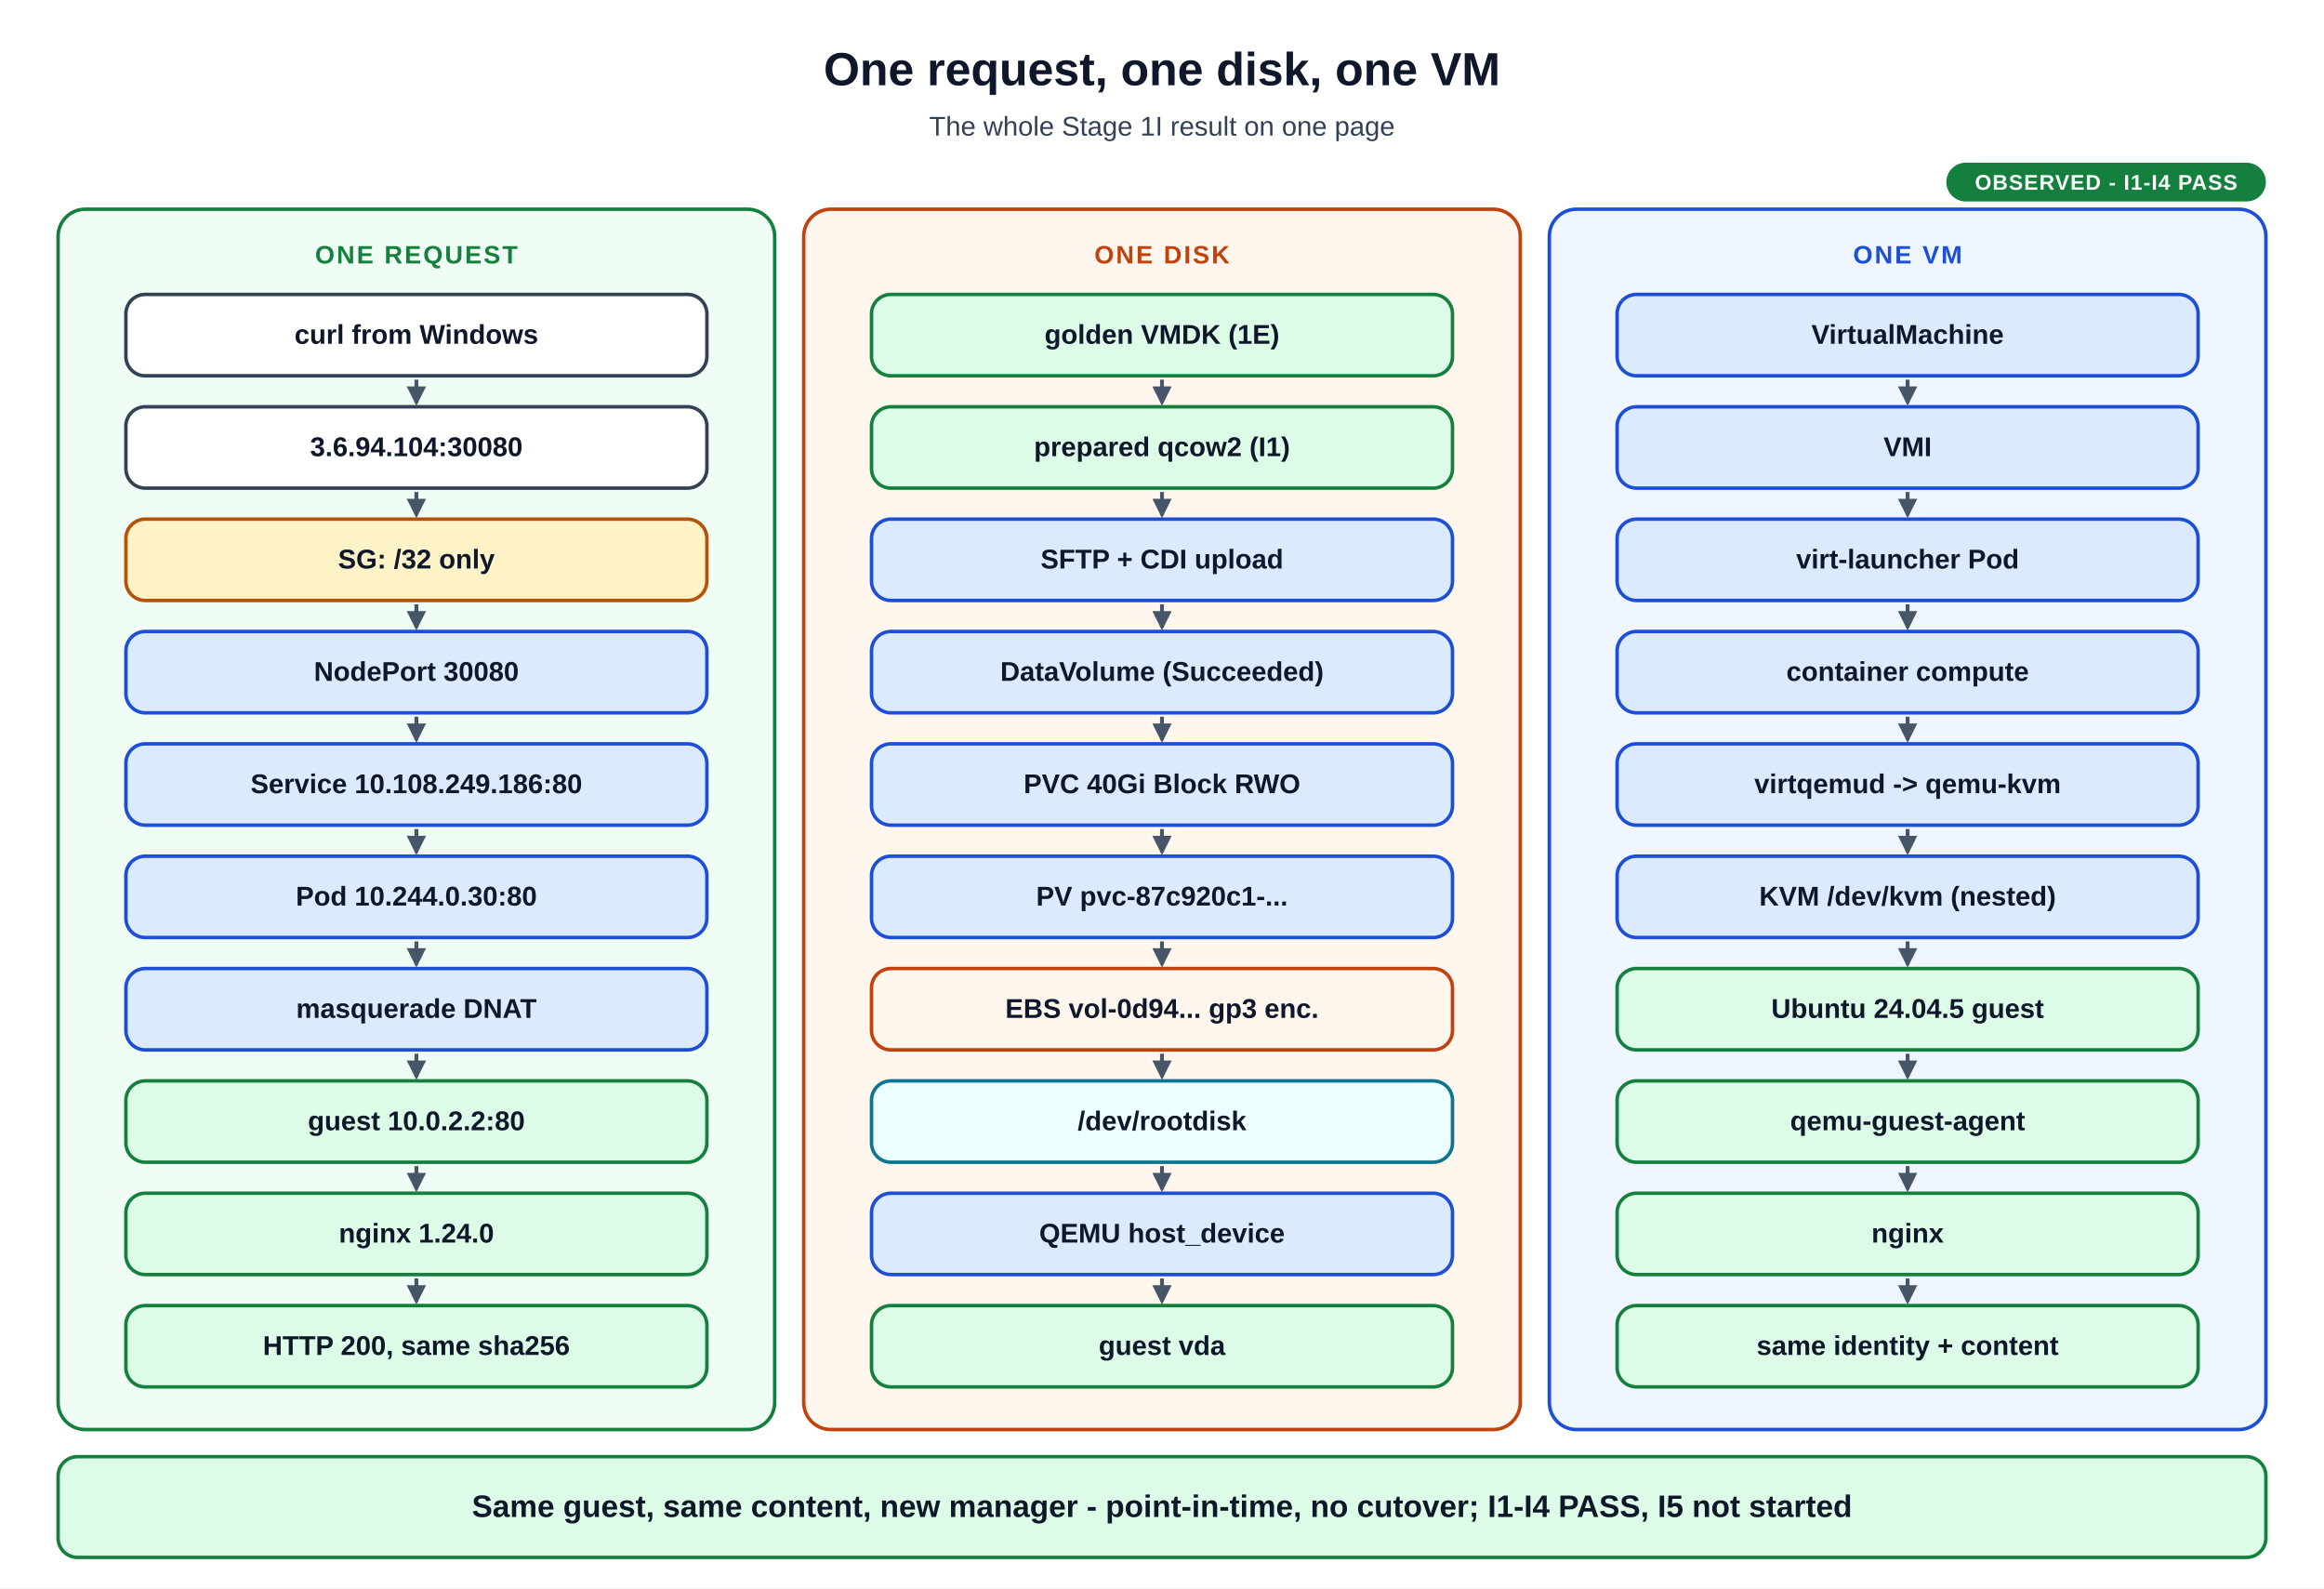
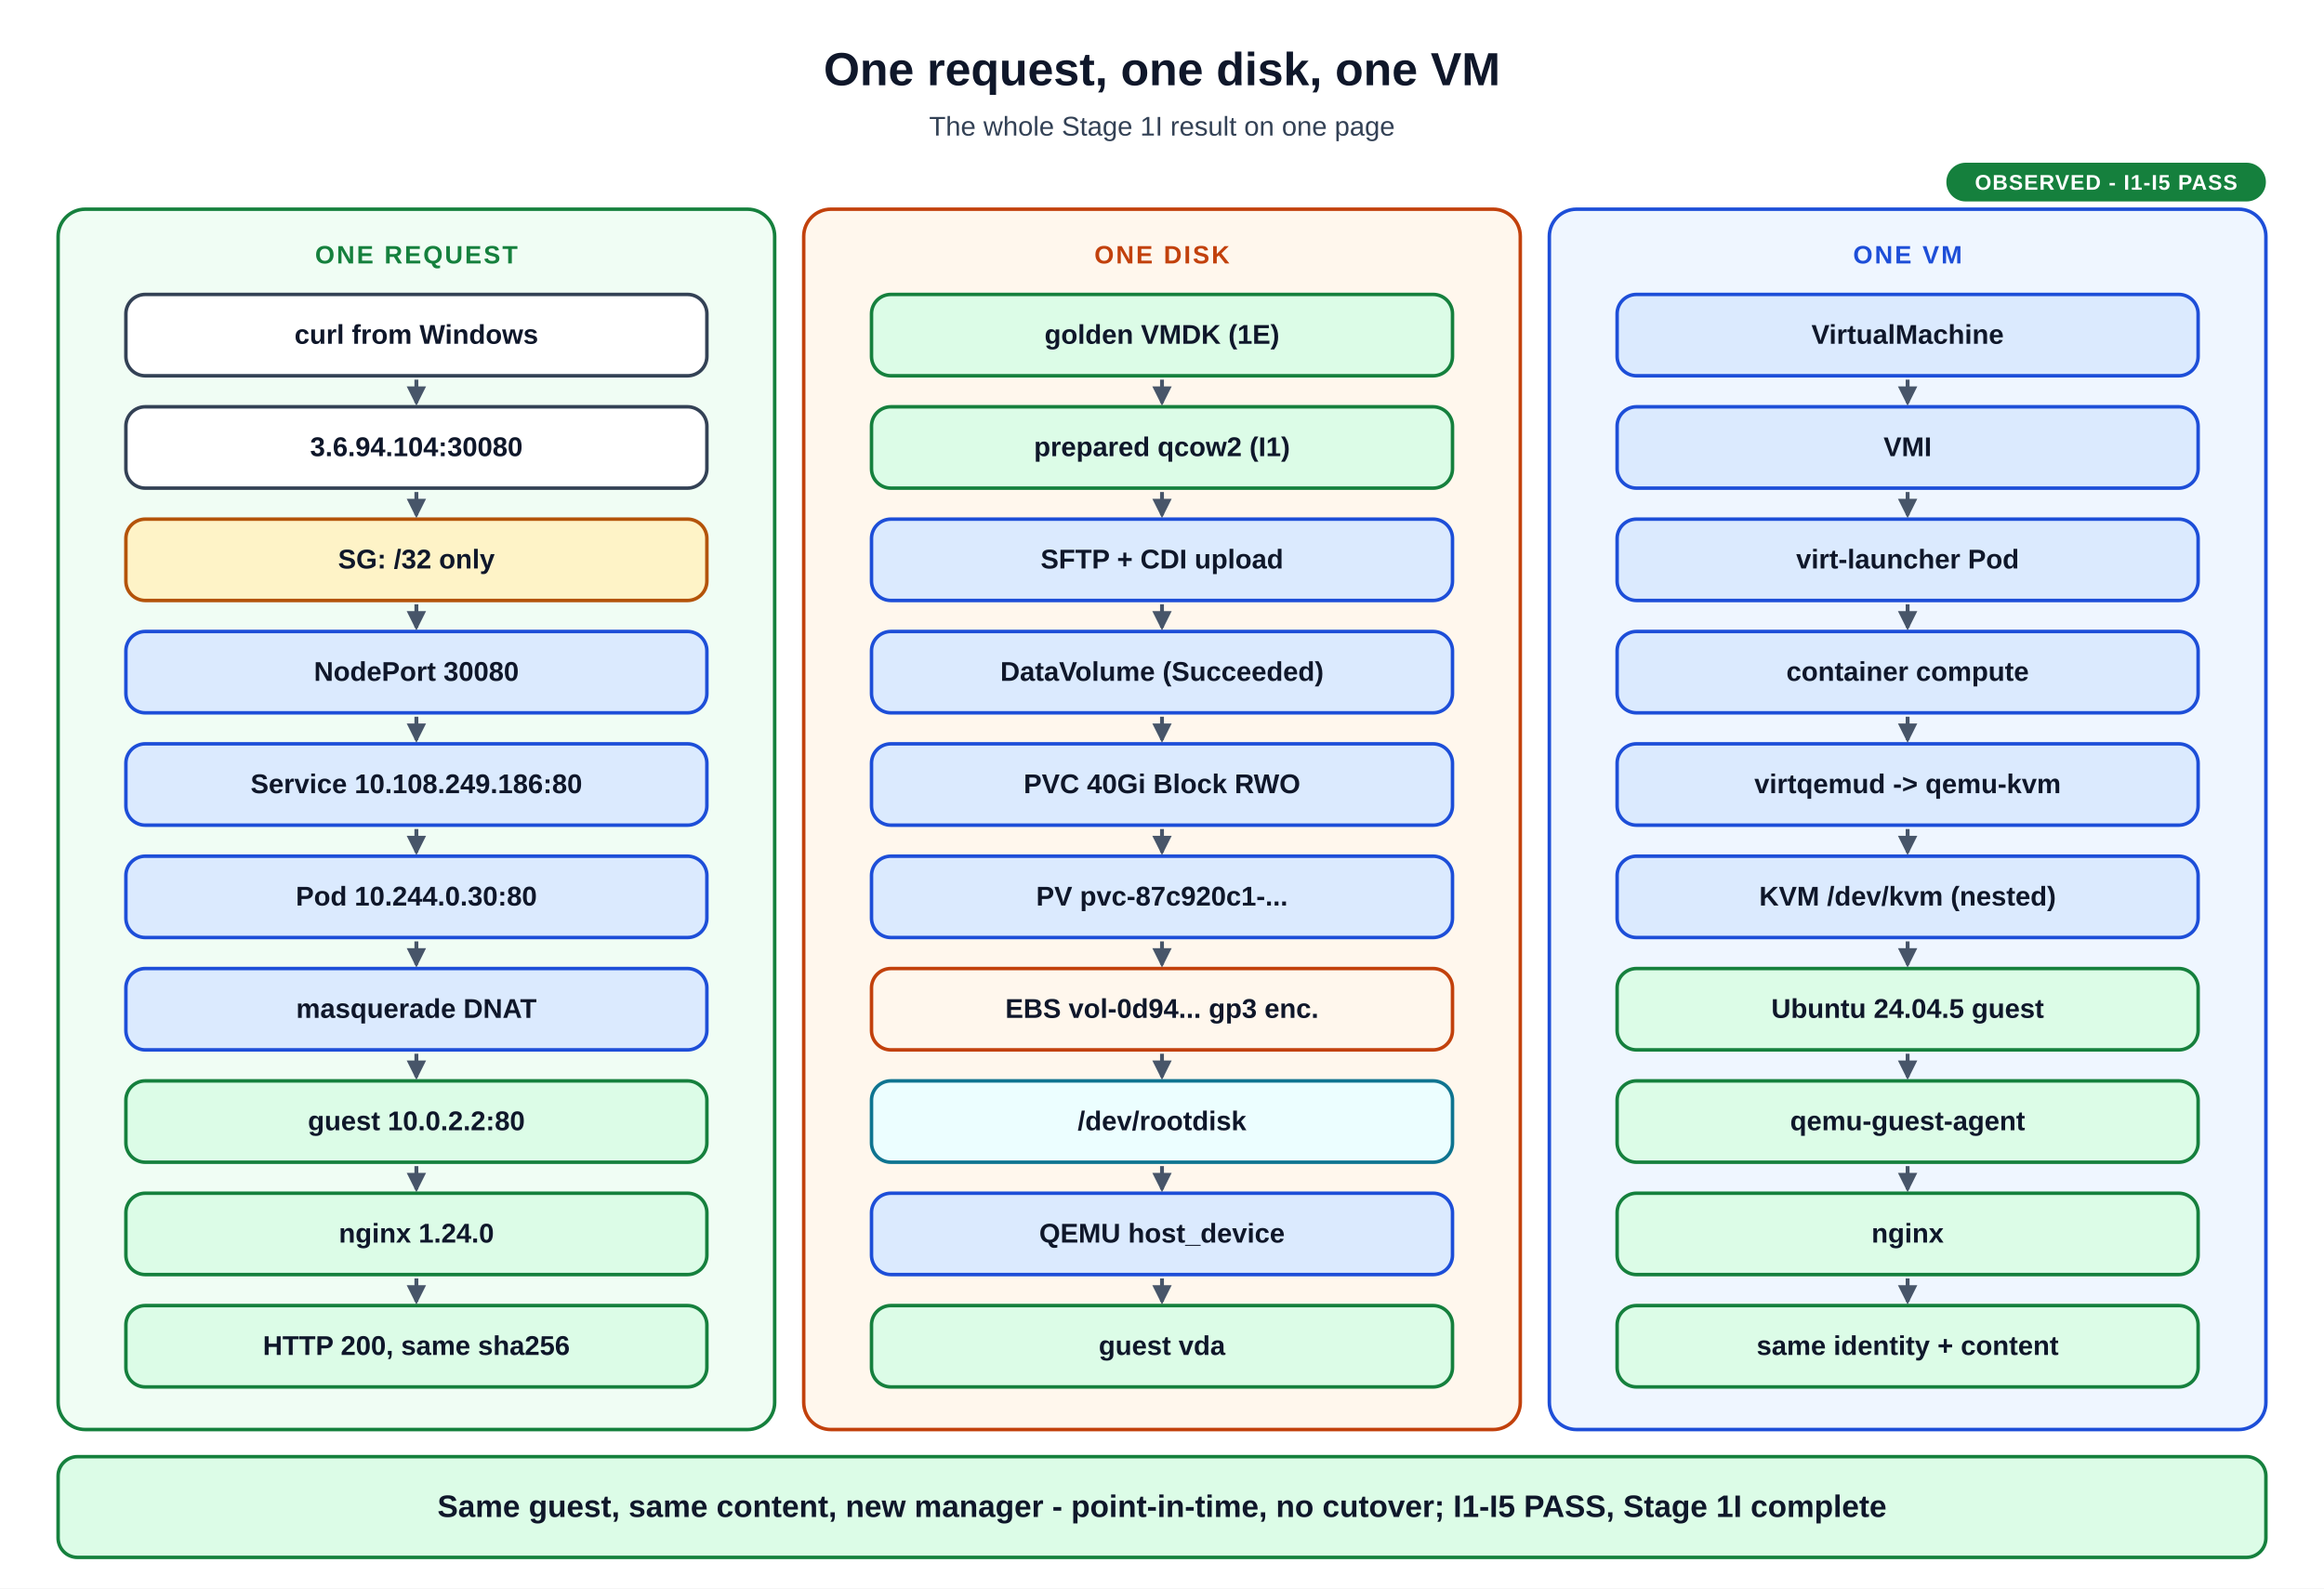
<svg xmlns="http://www.w3.org/2000/svg" width="1200" height="820" viewBox="0 0 1200 820" role="img" aria-labelledby="title desc">
  <style>
    text { font-family: 'Segoe UI', Arial, sans-serif; }
    .h { font-size: 24px; font-weight: 700; fill: #0f172a; }
    .h2 { font-size: 17px; font-weight: 700; fill: #0f172a; }
    .sub { font-size: 14px; fill: #334155; }
    .t { font-weight: 600; fill: #0f172a; }
    .s { fill: #1f2937; }
    .xs { font-size: 12px; fill: #334155; }
    .lab { font-size: 13px; font-weight: 700; fill: #334155; letter-spacing: 1px; }
    .pill { font-size: 11px; font-weight: 700; fill: #ffffff; letter-spacing: 0.5px; }
    .halo { paint-order: stroke; stroke: #ffffff; stroke-width: 5px; stroke-linejoin: round; }
  </style>
  <defs>
    <marker id="m475569" markerWidth="10" markerHeight="10" refX="8.5" refY="5" orient="auto" markerUnits="userSpaceOnUse">
      <path d="M0,0 L10,5 L0,10 z" fill="#475569" />
    </marker>
  </defs>
  <rect width="1200" height="820" fill="#ffffff" />
  <text x="600.0" y="44" class="h" text-anchor="middle">One request, one disk, one VM</text>
  <text x="600.0" y="70" class="sub" text-anchor="middle">The whole Stage 1I result on one page</text>
  <rect x="1005" y="84" width="165" height="20" rx="10.0" fill="#15803d" />
-   <text x="1087.5" y="97.96" class="pill" text-anchor="middle" style="font-size:11px">OBSERVED - I1-I4 PASS</text>
+   <text x="1087.5" y="97.96" class="pill" text-anchor="middle" style="font-size:11px">OBSERVED - I1-I5 PASS</text>
  <rect x="30" y="108" width="370" height="630" rx="14" fill="#f0fdf4" stroke="#15803d" stroke-width="1.8" />
  <text x="215" y="136" class="lab" text-anchor="middle" style="fill:#15803d">ONE REQUEST</text>
  <rect x="65" y="152" width="300" height="42" rx="10" fill="#ffffff" stroke="#334155" stroke-width="1.8" />
  <text x="215.0" y="177.48" class="t" text-anchor="middle" style="font-size:14px">curl from Windows</text>
  <rect x="65" y="210" width="300" height="42" rx="10" fill="#ffffff" stroke="#334155" stroke-width="1.8" />
  <text x="215.0" y="235.48" class="t" text-anchor="middle" style="font-size:14px">3.6.94.104:30080</text>
  <path d="M215,196 L215,208" fill="none" stroke="#475569" stroke-width="2" marker-end="url(#m475569)" />
  <rect x="65" y="268" width="300" height="42" rx="10" fill="#fef3c7" stroke="#b45309" stroke-width="1.8" />
  <text x="215.0" y="293.48" class="t" text-anchor="middle" style="font-size:14px">SG: /32 only</text>
  <path d="M215,254 L215,266" fill="none" stroke="#475569" stroke-width="2" marker-end="url(#m475569)" />
  <rect x="65" y="326" width="300" height="42" rx="10" fill="#dbeafe" stroke="#1d4ed8" stroke-width="1.8" />
  <text x="215.0" y="351.48" class="t" text-anchor="middle" style="font-size:14px">NodePort 30080</text>
  <path d="M215,312 L215,324" fill="none" stroke="#475569" stroke-width="2" marker-end="url(#m475569)" />
  <rect x="65" y="384" width="300" height="42" rx="10" fill="#dbeafe" stroke="#1d4ed8" stroke-width="1.8" />
  <text x="215.0" y="409.48" class="t" text-anchor="middle" style="font-size:14px">Service 10.108.249.186:80</text>
  <path d="M215,370 L215,382" fill="none" stroke="#475569" stroke-width="2" marker-end="url(#m475569)" />
  <rect x="65" y="442" width="300" height="42" rx="10" fill="#dbeafe" stroke="#1d4ed8" stroke-width="1.8" />
  <text x="215.0" y="467.48" class="t" text-anchor="middle" style="font-size:14px">Pod 10.244.0.30:80</text>
  <path d="M215,428 L215,440" fill="none" stroke="#475569" stroke-width="2" marker-end="url(#m475569)" />
  <rect x="65" y="500" width="300" height="42" rx="10" fill="#dbeafe" stroke="#1d4ed8" stroke-width="1.8" />
  <text x="215.0" y="525.48" class="t" text-anchor="middle" style="font-size:14px">masquerade DNAT</text>
  <path d="M215,486 L215,498" fill="none" stroke="#475569" stroke-width="2" marker-end="url(#m475569)" />
  <rect x="65" y="558" width="300" height="42" rx="10" fill="#dcfce7" stroke="#15803d" stroke-width="1.8" />
  <text x="215.0" y="583.48" class="t" text-anchor="middle" style="font-size:14px">guest 10.0.2.2:80</text>
  <path d="M215,544 L215,556" fill="none" stroke="#475569" stroke-width="2" marker-end="url(#m475569)" />
  <rect x="65" y="616" width="300" height="42" rx="10" fill="#dcfce7" stroke="#15803d" stroke-width="1.8" />
  <text x="215.0" y="641.48" class="t" text-anchor="middle" style="font-size:14px">nginx 1.24.0</text>
  <path d="M215,602 L215,614" fill="none" stroke="#475569" stroke-width="2" marker-end="url(#m475569)" />
  <rect x="65" y="674" width="300" height="42" rx="10" fill="#dcfce7" stroke="#15803d" stroke-width="1.8" />
  <text x="215.0" y="699.48" class="t" text-anchor="middle" style="font-size:14px">HTTP 200, same sha256</text>
  <path d="M215,660 L215,672" fill="none" stroke="#475569" stroke-width="2" marker-end="url(#m475569)" />
  <rect x="415" y="108" width="370" height="630" rx="14" fill="#fff7ed" stroke="#c2410c" stroke-width="1.8" />
  <text x="600" y="136" class="lab" text-anchor="middle" style="fill:#c2410c">ONE DISK</text>
  <rect x="450" y="152" width="300" height="42" rx="10" fill="#dcfce7" stroke="#15803d" stroke-width="1.8" />
  <text x="600.0" y="177.48" class="t" text-anchor="middle" style="font-size:14px">golden VMDK (1E)</text>
  <rect x="450" y="210" width="300" height="42" rx="10" fill="#dcfce7" stroke="#15803d" stroke-width="1.8" />
  <text x="600.0" y="235.48" class="t" text-anchor="middle" style="font-size:14px">prepared qcow2 (I1)</text>
  <path d="M600,196 L600,208" fill="none" stroke="#475569" stroke-width="2" marker-end="url(#m475569)" />
  <rect x="450" y="268" width="300" height="42" rx="10" fill="#dbeafe" stroke="#1d4ed8" stroke-width="1.8" />
  <text x="600.0" y="293.48" class="t" text-anchor="middle" style="font-size:14px">SFTP + CDI upload</text>
  <path d="M600,254 L600,266" fill="none" stroke="#475569" stroke-width="2" marker-end="url(#m475569)" />
  <rect x="450" y="326" width="300" height="42" rx="10" fill="#dbeafe" stroke="#1d4ed8" stroke-width="1.8" />
  <text x="600.0" y="351.48" class="t" text-anchor="middle" style="font-size:14px">DataVolume (Succeeded)</text>
  <path d="M600,312 L600,324" fill="none" stroke="#475569" stroke-width="2" marker-end="url(#m475569)" />
  <rect x="450" y="384" width="300" height="42" rx="10" fill="#dbeafe" stroke="#1d4ed8" stroke-width="1.8" />
  <text x="600.0" y="409.48" class="t" text-anchor="middle" style="font-size:14px">PVC 40Gi Block RWO</text>
  <path d="M600,370 L600,382" fill="none" stroke="#475569" stroke-width="2" marker-end="url(#m475569)" />
  <rect x="450" y="442" width="300" height="42" rx="10" fill="#dbeafe" stroke="#1d4ed8" stroke-width="1.8" />
  <text x="600.0" y="467.48" class="t" text-anchor="middle" style="font-size:14px">PV pvc-87c920c1-...</text>
  <path d="M600,428 L600,440" fill="none" stroke="#475569" stroke-width="2" marker-end="url(#m475569)" />
  <rect x="450" y="500" width="300" height="42" rx="10" fill="#fff7ed" stroke="#c2410c" stroke-width="1.8" />
  <text x="600.0" y="525.48" class="t" text-anchor="middle" style="font-size:14px">EBS vol-0d94... gp3 enc.</text>
  <path d="M600,486 L600,498" fill="none" stroke="#475569" stroke-width="2" marker-end="url(#m475569)" />
  <rect x="450" y="558" width="300" height="42" rx="10" fill="#ecfeff" stroke="#0e7490" stroke-width="1.8" />
  <text x="600.0" y="583.48" class="t" text-anchor="middle" style="font-size:14px">/dev/rootdisk</text>
  <path d="M600,544 L600,556" fill="none" stroke="#475569" stroke-width="2" marker-end="url(#m475569)" />
  <rect x="450" y="616" width="300" height="42" rx="10" fill="#dbeafe" stroke="#1d4ed8" stroke-width="1.8" />
  <text x="600.0" y="641.48" class="t" text-anchor="middle" style="font-size:14px">QEMU host_device</text>
  <path d="M600,602 L600,614" fill="none" stroke="#475569" stroke-width="2" marker-end="url(#m475569)" />
  <rect x="450" y="674" width="300" height="42" rx="10" fill="#dcfce7" stroke="#15803d" stroke-width="1.8" />
  <text x="600.0" y="699.48" class="t" text-anchor="middle" style="font-size:14px">guest vda</text>
  <path d="M600,660 L600,672" fill="none" stroke="#475569" stroke-width="2" marker-end="url(#m475569)" />
  <rect x="800" y="108" width="370" height="630" rx="14" fill="#eff6ff" stroke="#1d4ed8" stroke-width="1.8" />
  <text x="985" y="136" class="lab" text-anchor="middle" style="fill:#1d4ed8">ONE VM</text>
  <rect x="835" y="152" width="300" height="42" rx="10" fill="#dbeafe" stroke="#1d4ed8" stroke-width="1.8" />
  <text x="985.0" y="177.48" class="t" text-anchor="middle" style="font-size:14px">VirtualMachine</text>
  <rect x="835" y="210" width="300" height="42" rx="10" fill="#dbeafe" stroke="#1d4ed8" stroke-width="1.8" />
  <text x="985.0" y="235.48" class="t" text-anchor="middle" style="font-size:14px">VMI</text>
  <path d="M985,196 L985,208" fill="none" stroke="#475569" stroke-width="2" marker-end="url(#m475569)" />
  <rect x="835" y="268" width="300" height="42" rx="10" fill="#dbeafe" stroke="#1d4ed8" stroke-width="1.8" />
  <text x="985.0" y="293.48" class="t" text-anchor="middle" style="font-size:14px">virt-launcher Pod</text>
  <path d="M985,254 L985,266" fill="none" stroke="#475569" stroke-width="2" marker-end="url(#m475569)" />
  <rect x="835" y="326" width="300" height="42" rx="10" fill="#dbeafe" stroke="#1d4ed8" stroke-width="1.8" />
  <text x="985.0" y="351.48" class="t" text-anchor="middle" style="font-size:14px">container compute</text>
  <path d="M985,312 L985,324" fill="none" stroke="#475569" stroke-width="2" marker-end="url(#m475569)" />
  <rect x="835" y="384" width="300" height="42" rx="10" fill="#dbeafe" stroke="#1d4ed8" stroke-width="1.8" />
  <text x="985.0" y="409.48" class="t" text-anchor="middle" style="font-size:14px">virtqemud -&gt; qemu-kvm</text>
  <path d="M985,370 L985,382" fill="none" stroke="#475569" stroke-width="2" marker-end="url(#m475569)" />
  <rect x="835" y="442" width="300" height="42" rx="10" fill="#dbeafe" stroke="#1d4ed8" stroke-width="1.8" />
  <text x="985.0" y="467.48" class="t" text-anchor="middle" style="font-size:14px">KVM /dev/kvm (nested)</text>
  <path d="M985,428 L985,440" fill="none" stroke="#475569" stroke-width="2" marker-end="url(#m475569)" />
  <rect x="835" y="500" width="300" height="42" rx="10" fill="#dcfce7" stroke="#15803d" stroke-width="1.8" />
  <text x="985.0" y="525.48" class="t" text-anchor="middle" style="font-size:14px">Ubuntu 24.04.5 guest</text>
  <path d="M985,486 L985,498" fill="none" stroke="#475569" stroke-width="2" marker-end="url(#m475569)" />
  <rect x="835" y="558" width="300" height="42" rx="10" fill="#dcfce7" stroke="#15803d" stroke-width="1.8" />
  <text x="985.0" y="583.48" class="t" text-anchor="middle" style="font-size:14px">qemu-guest-agent</text>
  <path d="M985,544 L985,556" fill="none" stroke="#475569" stroke-width="2" marker-end="url(#m475569)" />
  <rect x="835" y="616" width="300" height="42" rx="10" fill="#dcfce7" stroke="#15803d" stroke-width="1.8" />
  <text x="985.0" y="641.48" class="t" text-anchor="middle" style="font-size:14px">nginx</text>
  <path d="M985,602 L985,614" fill="none" stroke="#475569" stroke-width="2" marker-end="url(#m475569)" />
  <rect x="835" y="674" width="300" height="42" rx="10" fill="#dcfce7" stroke="#15803d" stroke-width="1.8" />
  <text x="985.0" y="699.48" class="t" text-anchor="middle" style="font-size:14px">same identity + content</text>
  <path d="M985,660 L985,672" fill="none" stroke="#475569" stroke-width="2" marker-end="url(#m475569)" />
  <rect x="30" y="752" width="1140" height="52" rx="10" fill="#dcfce7" stroke="#15803d" stroke-width="1.8" />
-   <text x="600.0" y="783.12" class="t" text-anchor="middle" style="font-size:16px">Same guest, same content, new manager - point-in-time, no cutover; I1-I4 PASS, I5 not started</text>
+   <text x="600.0" y="783.12" class="t" text-anchor="middle" style="font-size:16px">Same guest, same content, new manager - point-in-time, no cutover; I1-I5 PASS, Stage 1I complete</text>
</svg>
